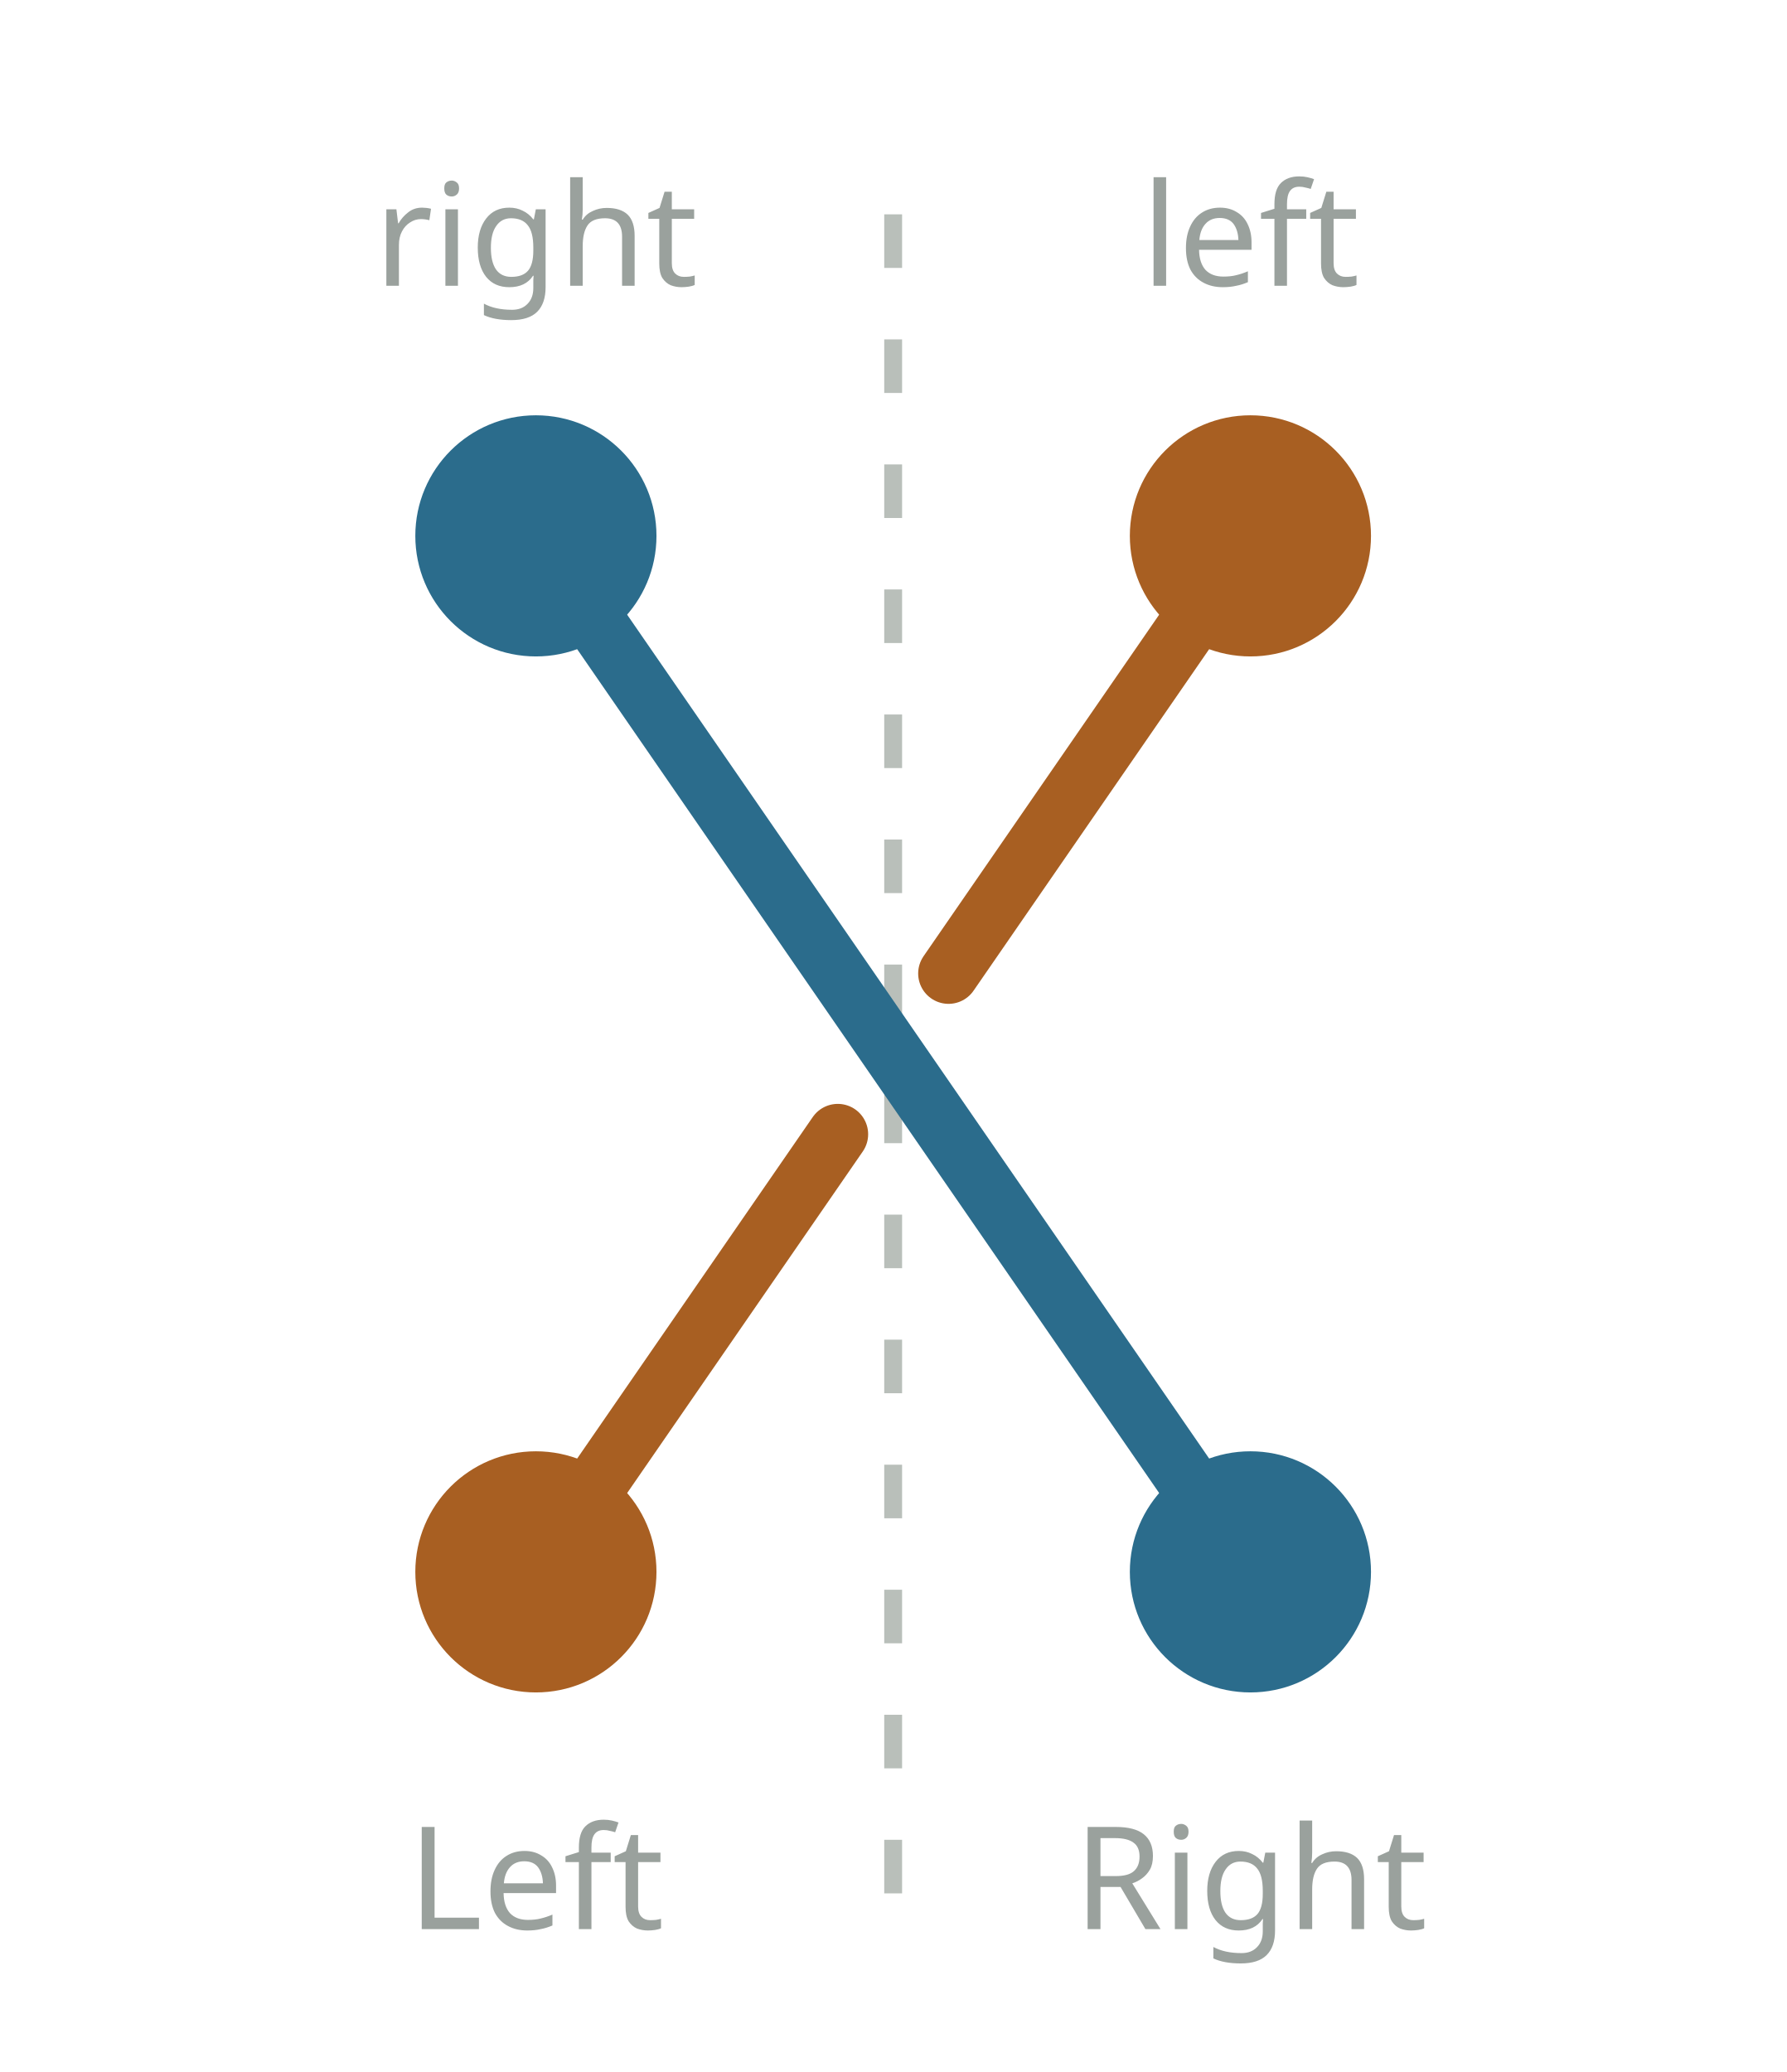
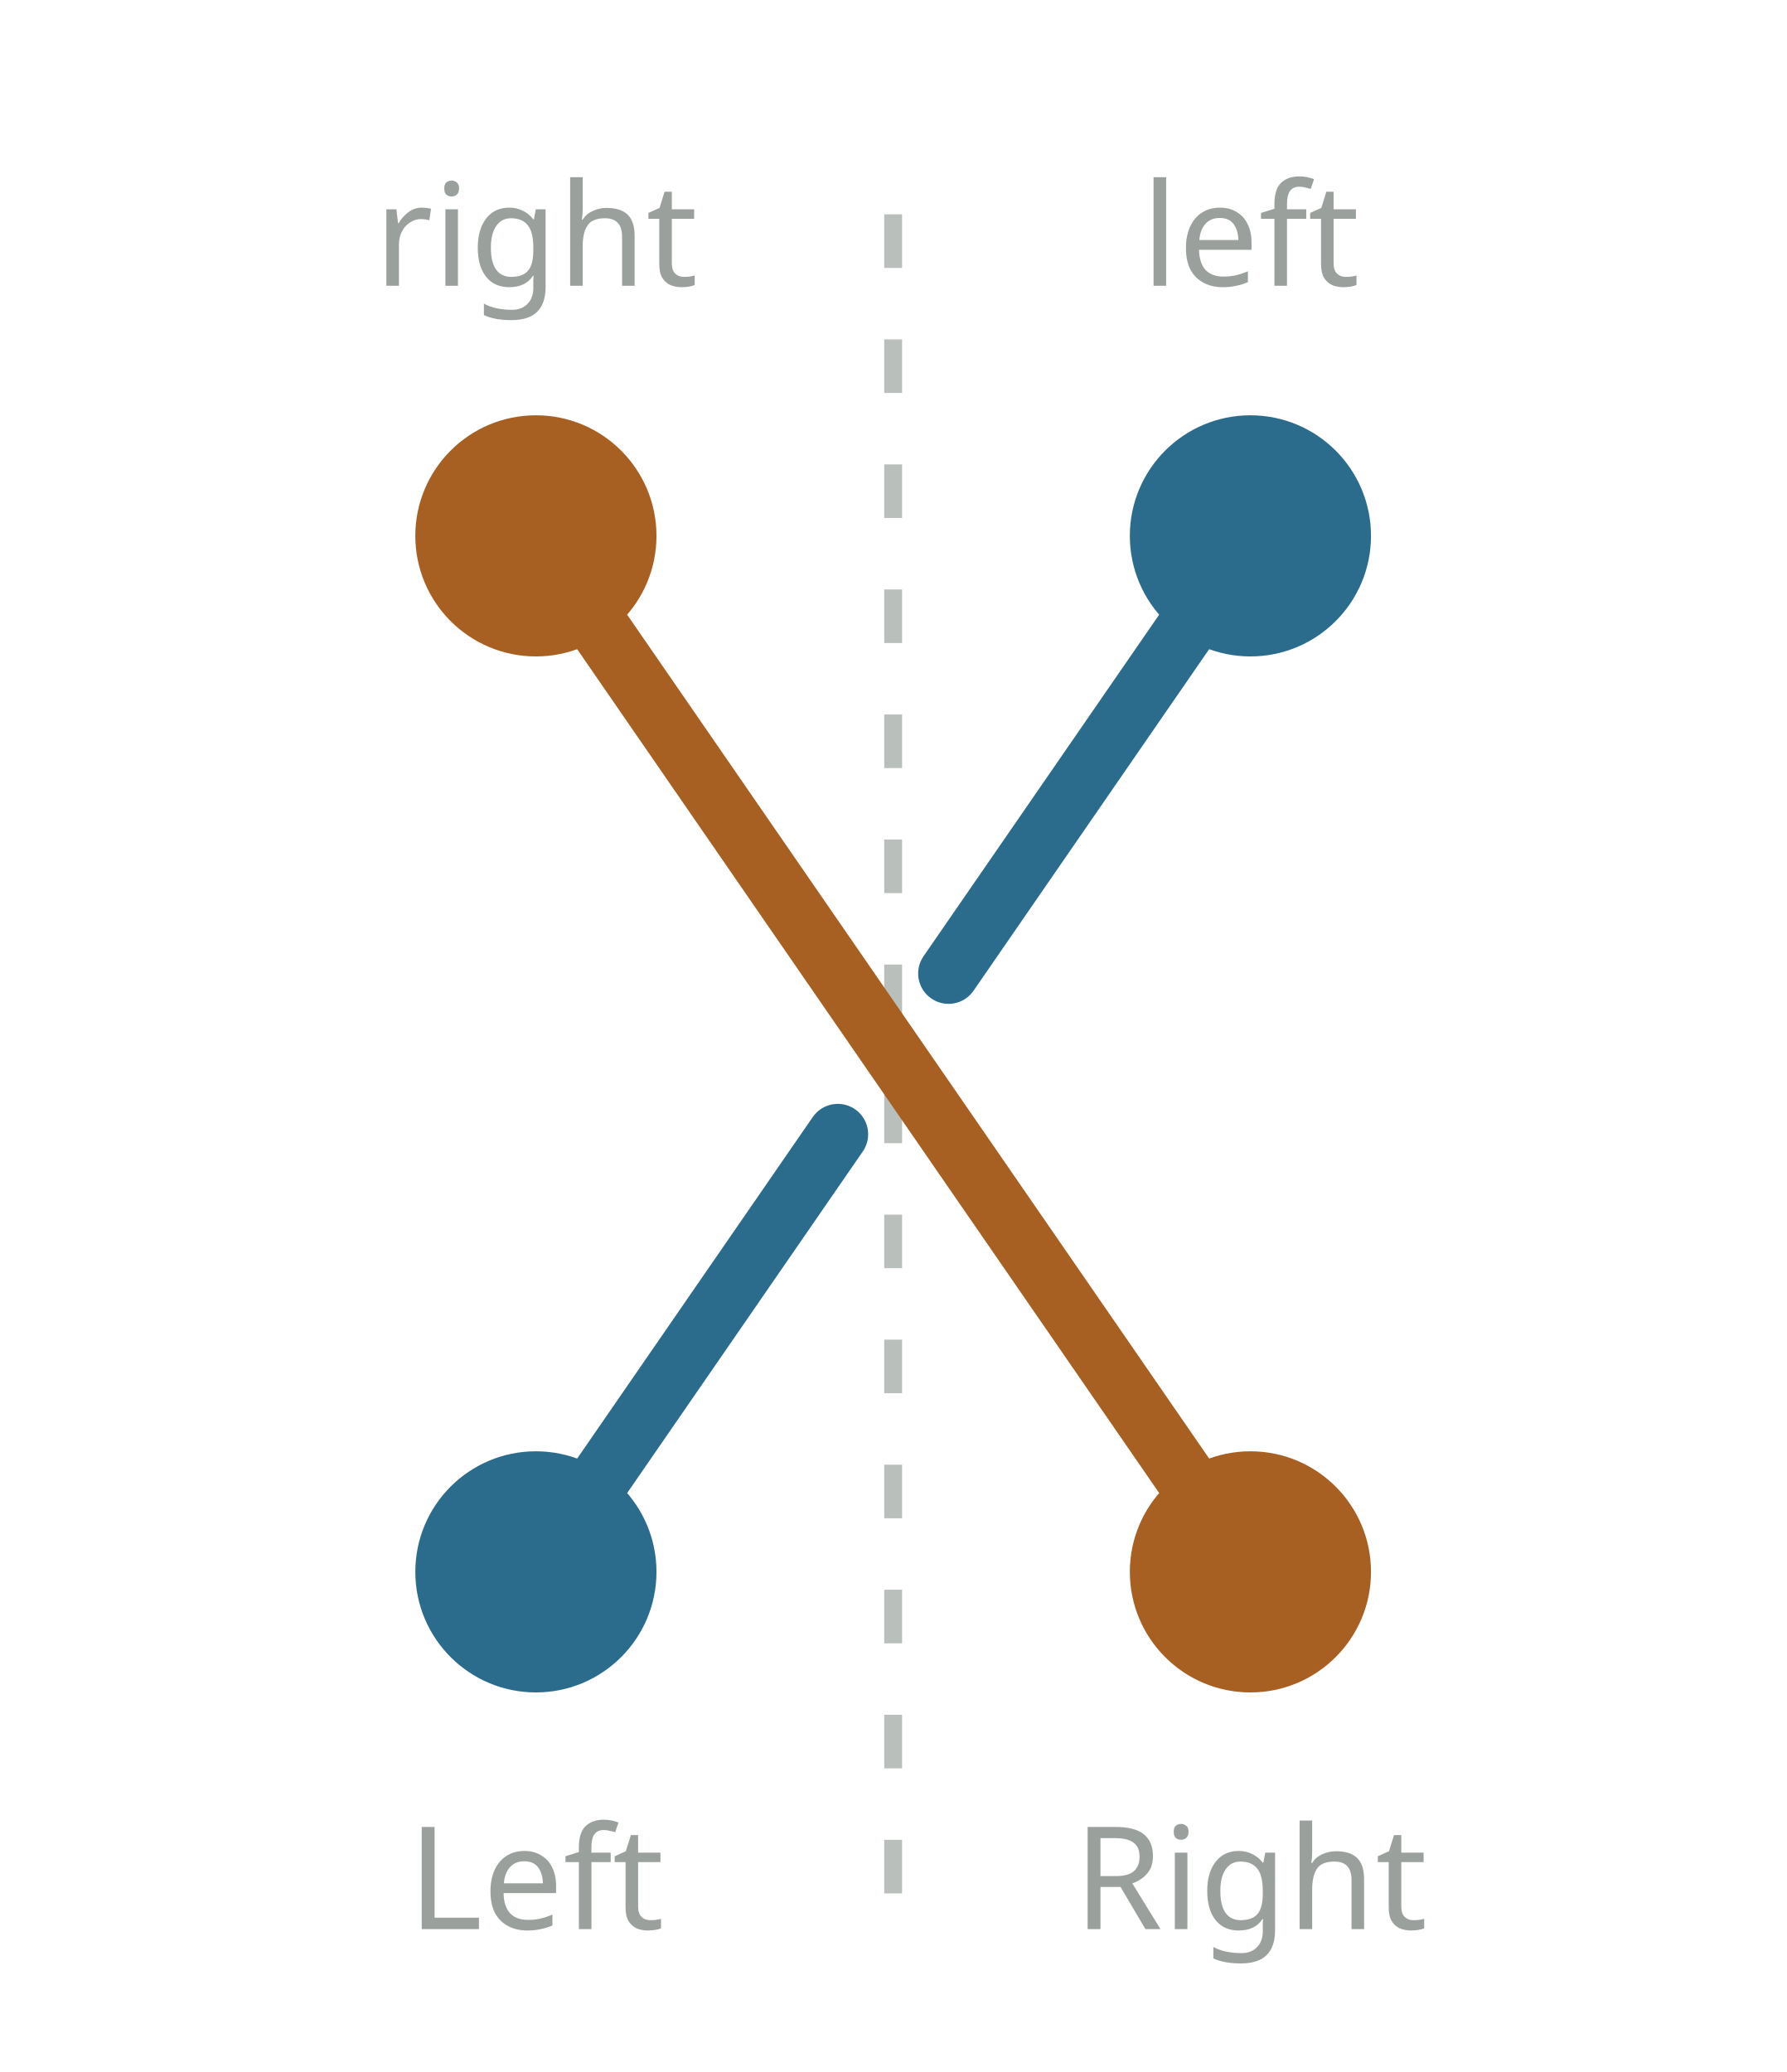
<svg xmlns="http://www.w3.org/2000/svg" viewBox="0 0 100 116" class="frame" role="img">
  <line x1="50.0" y1="12.0" x2="50.0" y2="106.0" style="stroke: var(--rule-strong, #b9bfba); stroke-width: 1; stroke-dasharray: 3 4" />
-   <line x1="30.0" y1="88.0" x2="46.9" y2="63.5" style="stroke: var(--left, #a85f22); stroke-width: 3.4; stroke-linecap: round" />
-   <line x1="53.1" y1="54.5" x2="70.0" y2="30.0" style="stroke: var(--left, #a85f22); stroke-width: 3.4; stroke-linecap: round" />
-   <line x1="70.0" y1="88.0" x2="30.0" y2="30.0" style="stroke: var(--right, #2b6c8c); stroke-width: 3.4; stroke-linecap: round" />
-   <circle cx="30" cy="88" r="6" style="fill: var(--left, #a85f22); stroke: var(--left, #a85f22); stroke-width: 1.5" />
-   <circle cx="70" cy="88" r="6" style="fill: var(--right, #2b6c8c); stroke: var(--right, #2b6c8c); stroke-width: 1.5" />
-   <circle cx="70" cy="30" r="6" style="fill: var(--left, #a85f22); stroke: var(--left, #a85f22); stroke-width: 1.5" />
-   <circle cx="30" cy="30" r="6" style="fill: var(--right, #2b6c8c); stroke: var(--right, #2b6c8c); stroke-width: 1.5" />
+   <line x1="30.0" y1="88.0" x2="46.9" y2="63.5" style="stroke: var(--left, #2b6c8c); stroke-width: 3.4; stroke-linecap: round" />
+   <line x1="53.1" y1="54.5" x2="70.0" y2="30.0" style="stroke: var(--left, #2b6c8c); stroke-width: 3.4; stroke-linecap: round" />
+   <line x1="70.0" y1="88.0" x2="30.0" y2="30.0" style="stroke: var(--right, #a85f22); stroke-width: 3.4; stroke-linecap: round" />
+   <circle cx="30" cy="88" r="6" style="fill: var(--left, #2b6c8c); stroke: var(--left, #2b6c8c); stroke-width: 1.5" />
+   <circle cx="70" cy="88" r="6" style="fill: var(--right, #a85f22); stroke: var(--right, #a85f22); stroke-width: 1.5" />
+   <circle cx="70" cy="30" r="6" style="fill: var(--left, #2b6c8c); stroke: var(--left, #2b6c8c); stroke-width: 1.5" />
+   <circle cx="30" cy="30" r="6" style="fill: var(--right, #a85f22); stroke: var(--right, #a85f22); stroke-width: 1.5" />
  <text class="caption" x="30" y="16" text-anchor="middle" style="font: 8px ui-sans-serif, system-ui, sans-serif; fill: var(--faint, #9aa19d)">right</text>
  <text class="caption" x="70" y="16" text-anchor="middle" style="font: 8px ui-sans-serif, system-ui, sans-serif; fill: var(--faint, #9aa19d)">left</text>
  <text class="caption" x="30" y="108" text-anchor="middle" style="font: 8px ui-sans-serif, system-ui, sans-serif; fill: var(--faint, #9aa19d)">Left</text>
  <text class="caption" x="70" y="108" text-anchor="middle" style="font: 8px ui-sans-serif, system-ui, sans-serif; fill: var(--faint, #9aa19d)">Right</text>
</svg>
